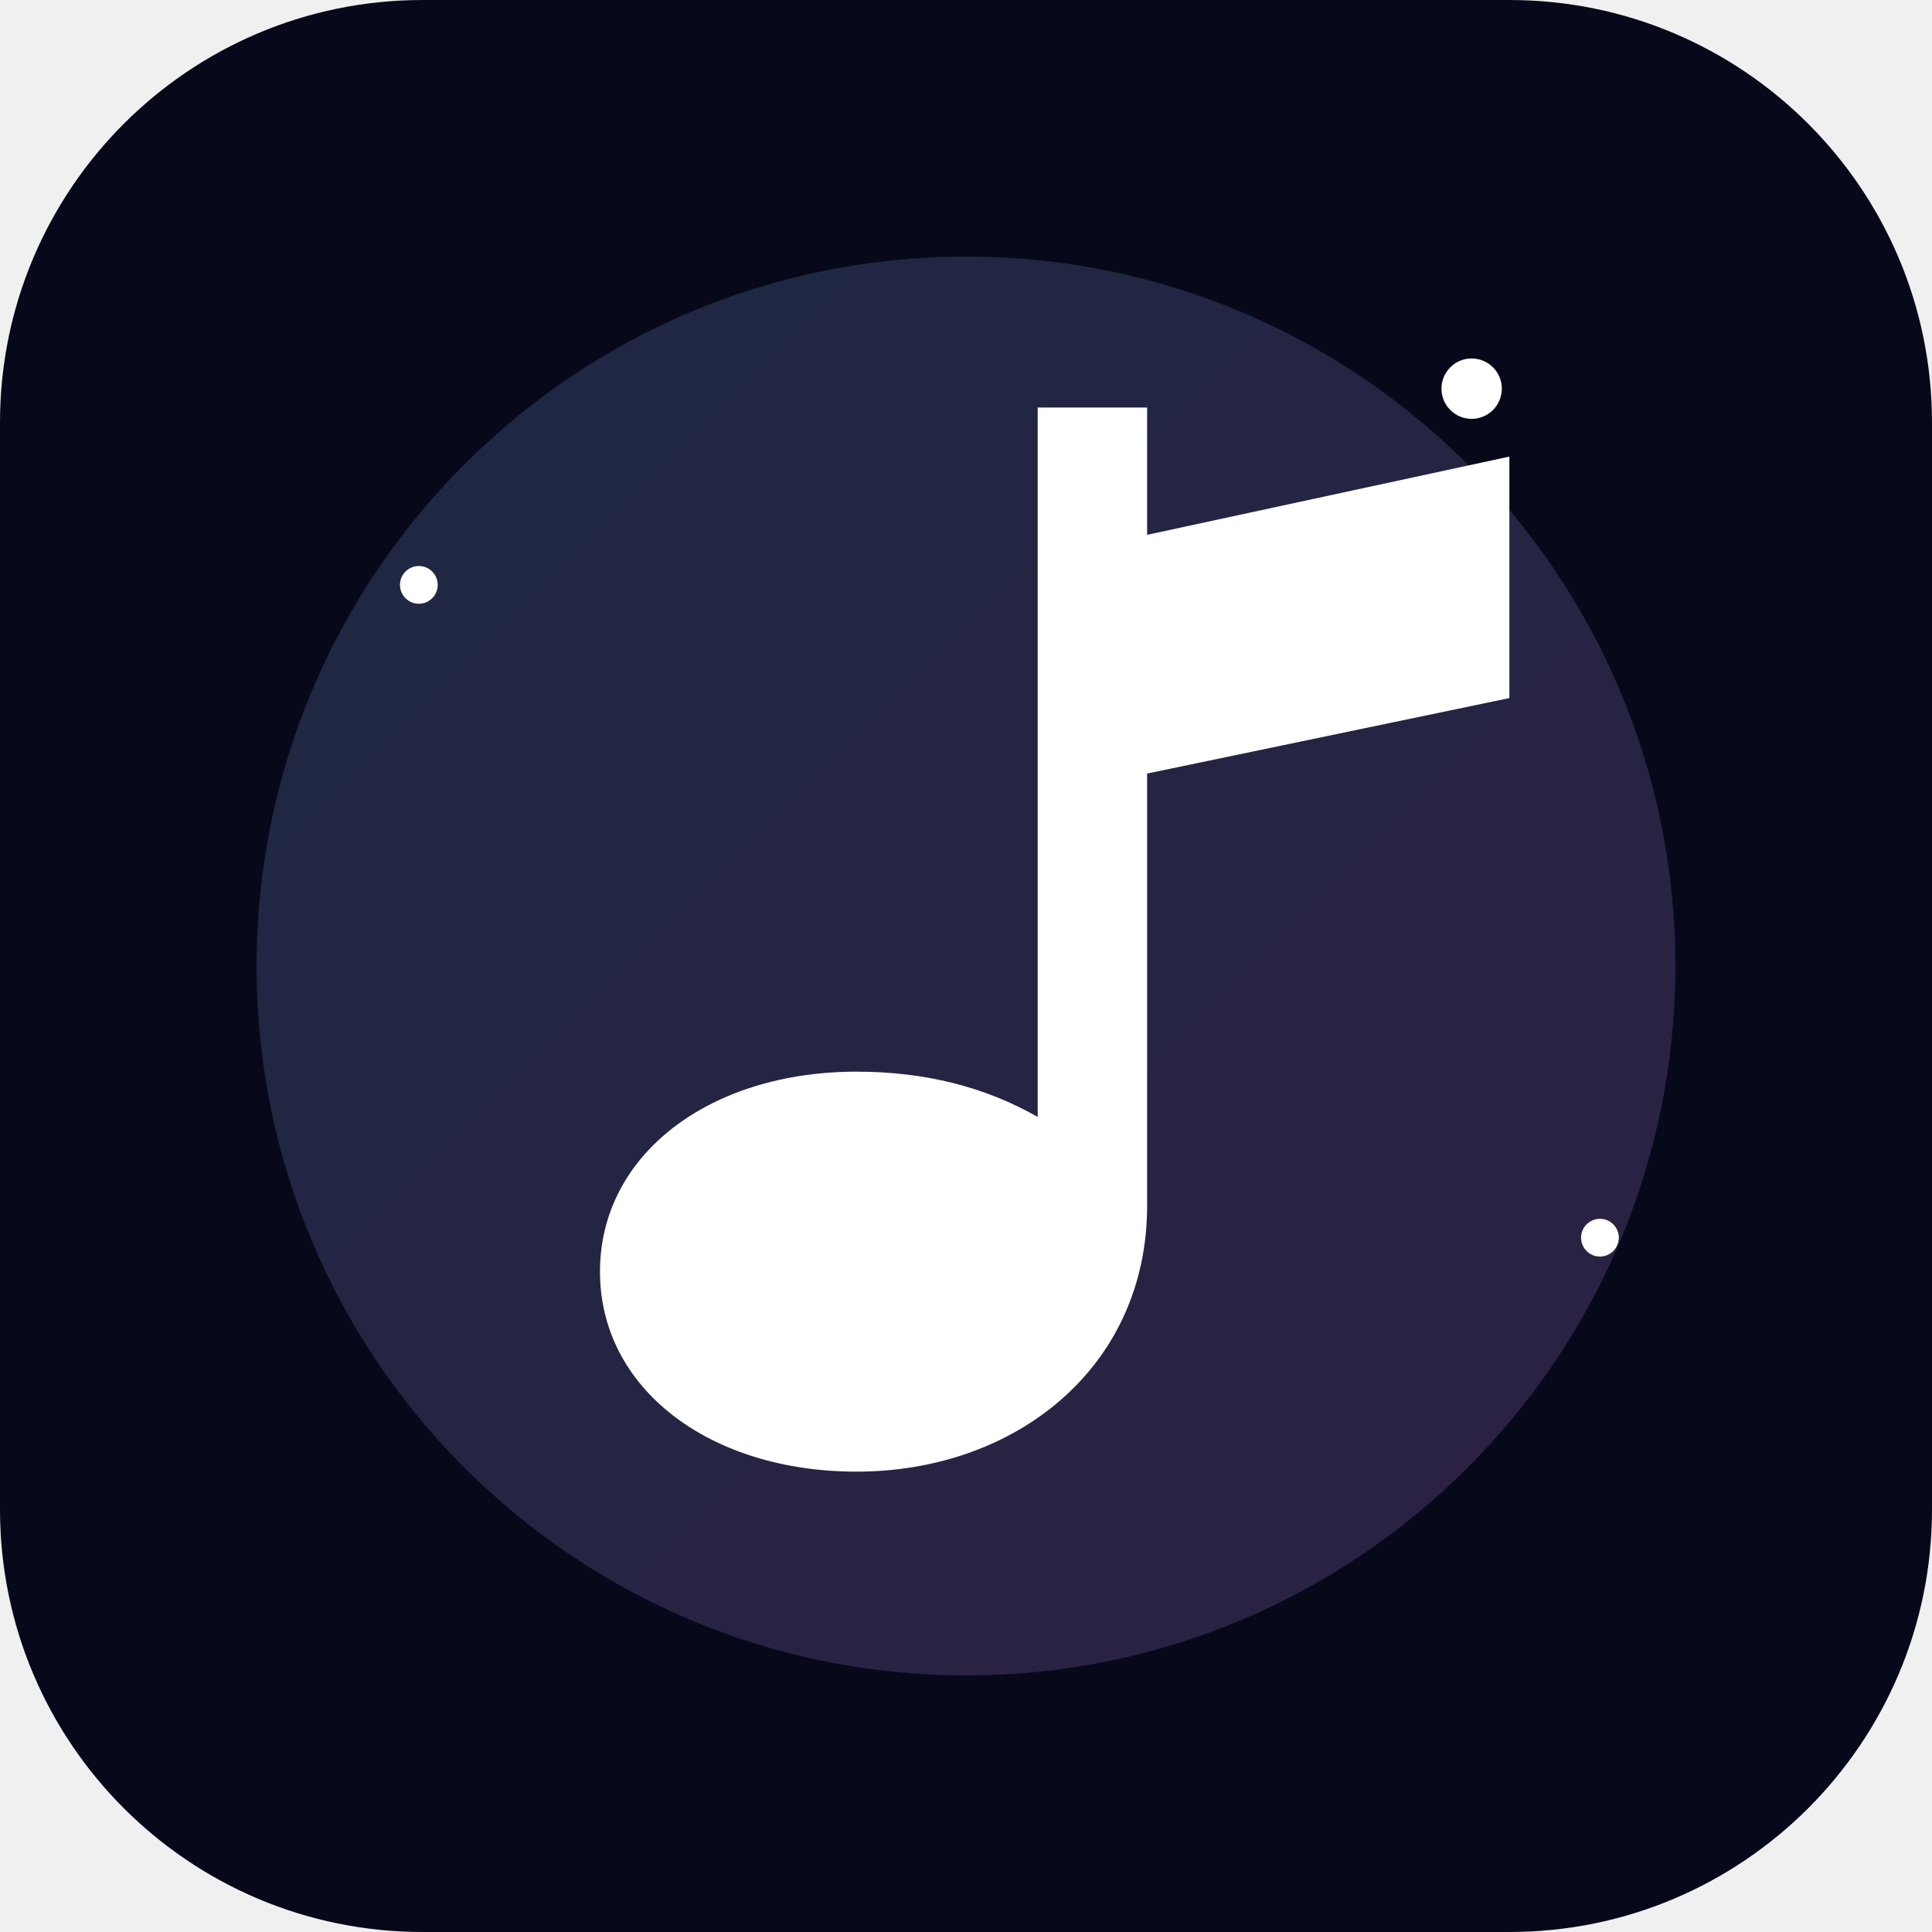
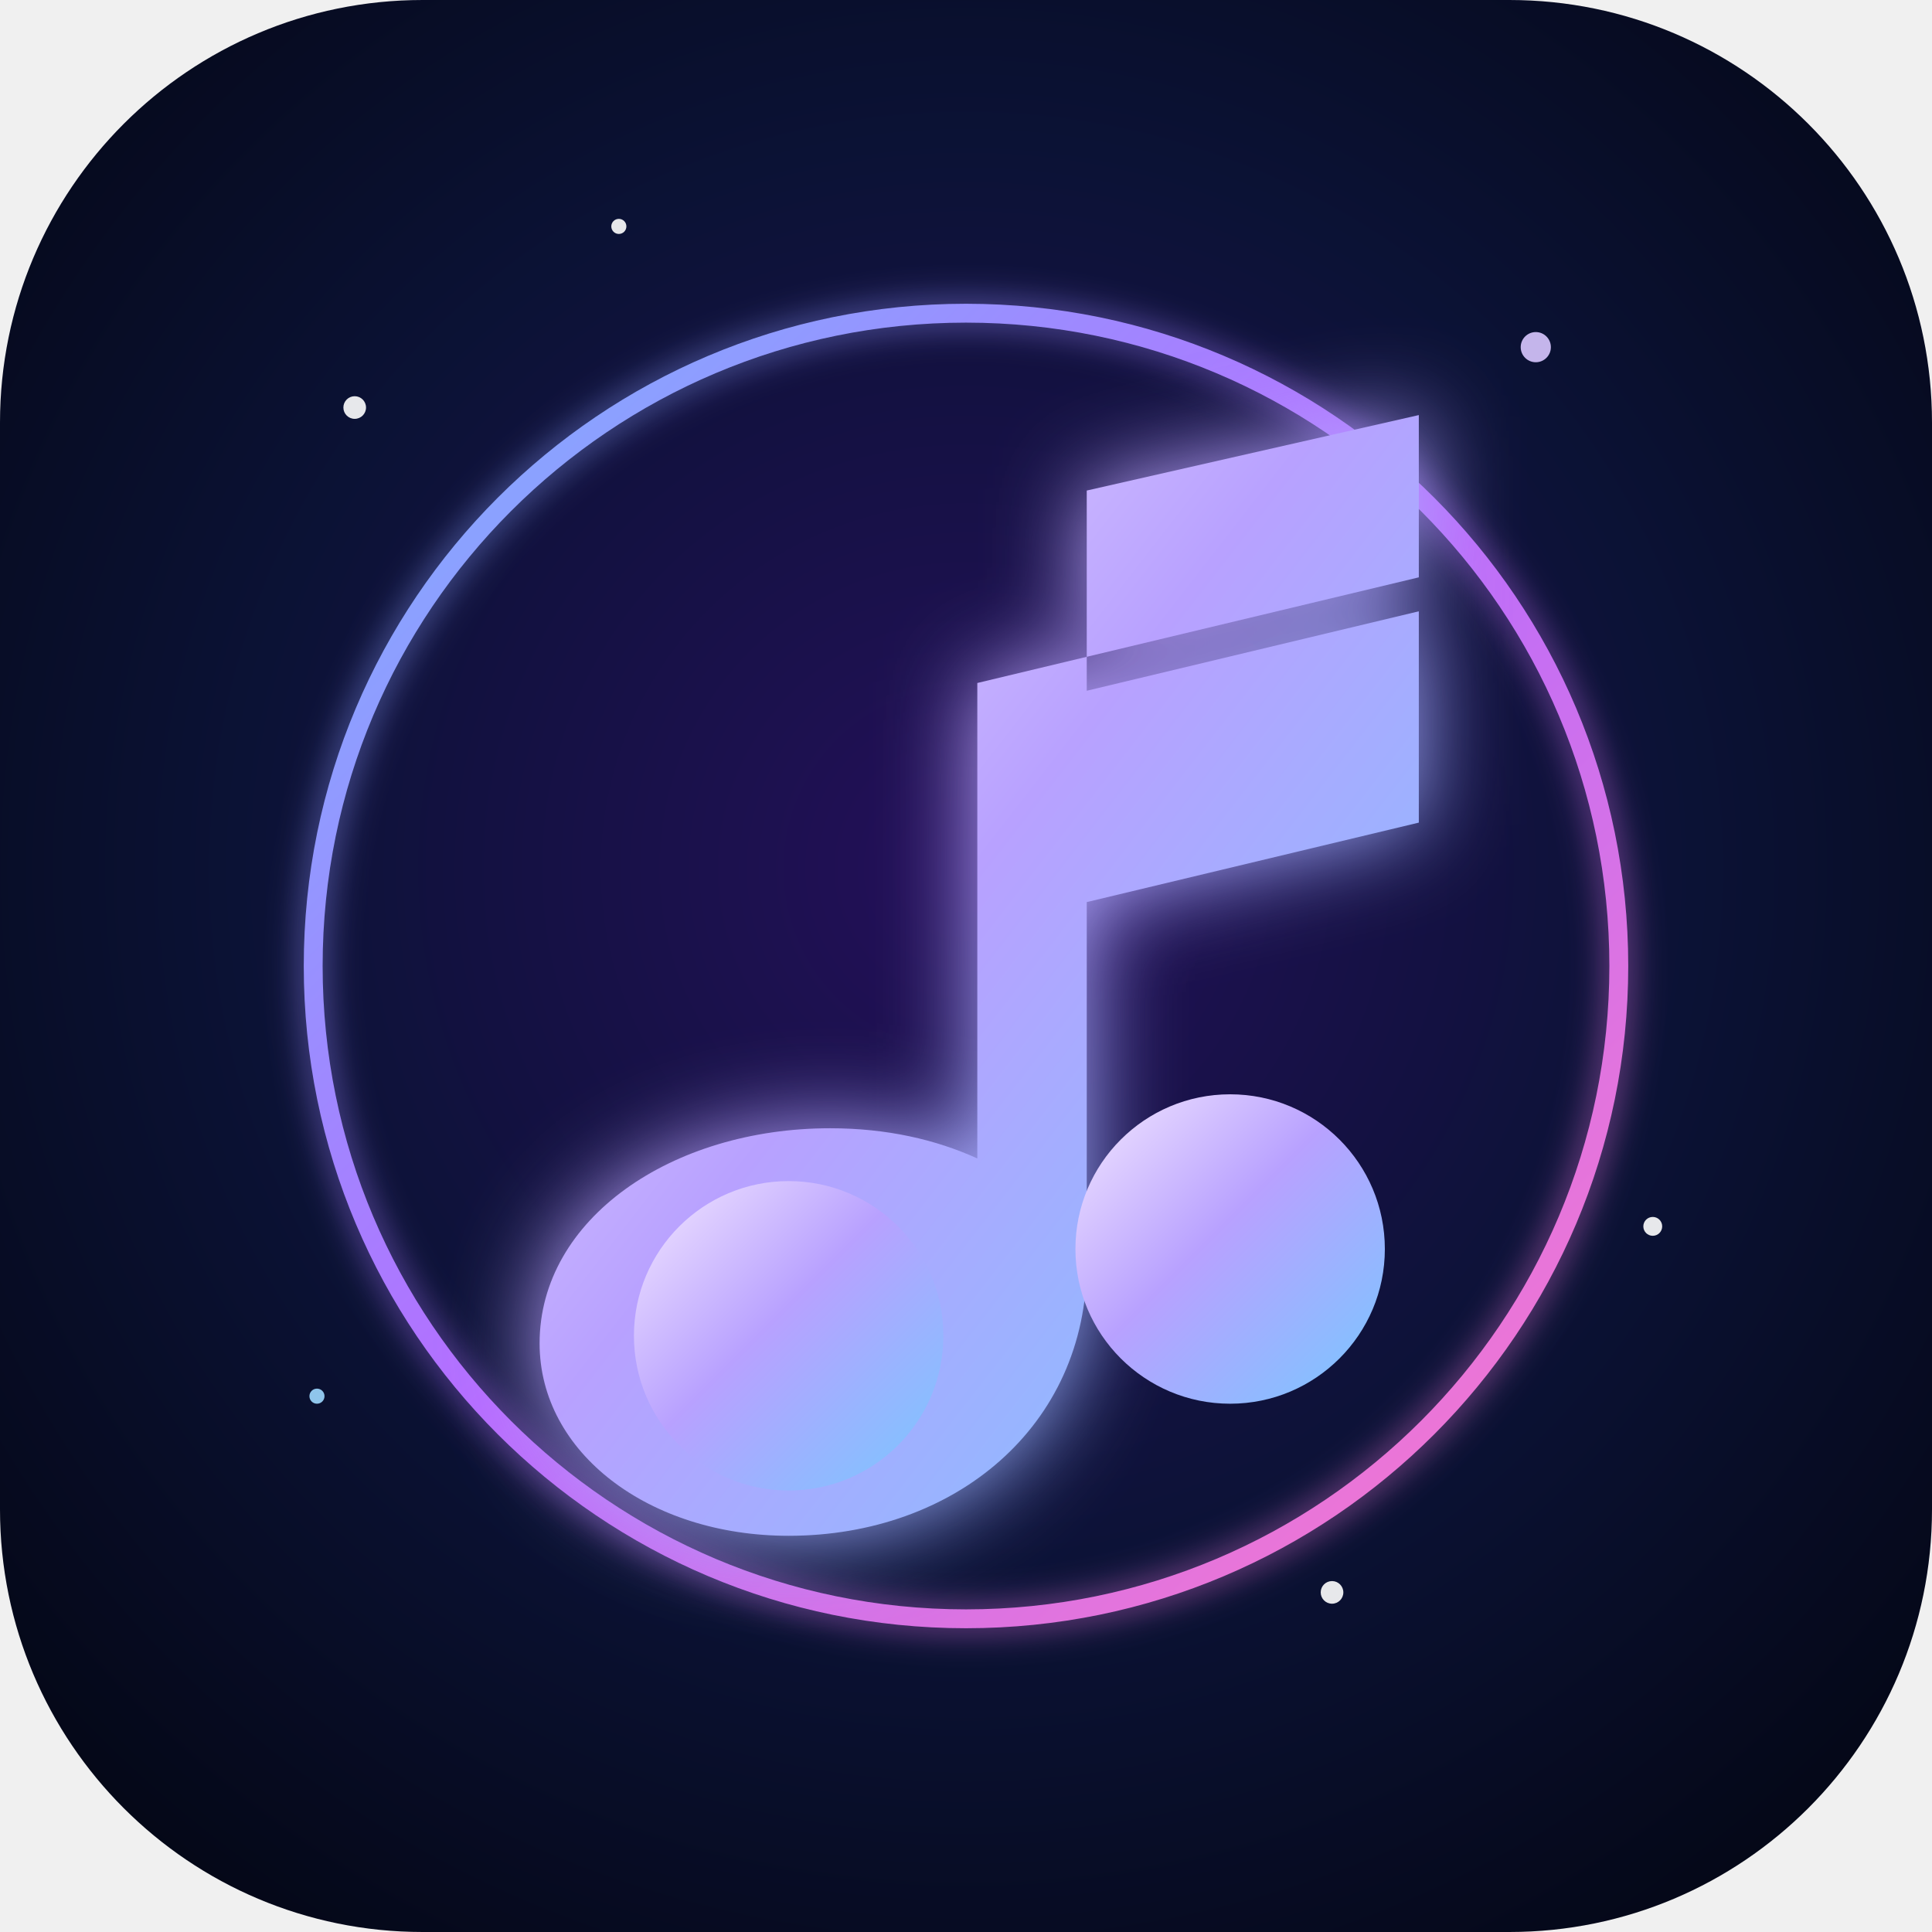
<svg xmlns="http://www.w3.org/2000/svg" viewBox="0 0 512 512">
  <defs>
-     <linearGradient id="g" x1="0" y1="0" x2="1" y2="1">
-       <stop stop-color="#79b8ff" />
-       <stop offset="1" stop-color="#d98cff" />
+     <radialGradient id="bg" cx="50%" cy="45%" r="75%">
+       <stop offset="0" stop-color="#24105a" />
+       <stop offset=".5" stop-color="#0b1235" />
+       <stop offset="1" stop-color="#02040d" />
+     </radialGradient>
+     <linearGradient id="ring" x1="0" y1="0" x2="1" y2="1">
+       <stop offset="0" stop-color="#79b8ff" />
+       <stop offset=".48" stop-color="#b56cff" />
+       <stop offset="1" stop-color="#ff79c8" />
    </linearGradient>
+     <linearGradient id="note" x1="0" y1="0" x2="1" y2="1">
+       <stop offset="0" stop-color="#f4e8ff" />
+       <stop offset=".45" stop-color="#b8a1ff" />
+       <stop offset="1" stop-color="#78c8ff" />
+     </linearGradient>
+     <filter id="glow" x="-80%" y="-80%" width="260%" height="260%">
+       <feGaussianBlur stdDeviation="12" result="b" />
+       <feMerge>
+         <feMergeNode in="b" />
+         <feMergeNode in="SourceGraphic" />
+       </feMerge>
+     </filter>
+     <filter id="soft" x="-50%" y="-50%" width="200%" height="200%">
+       <feGaussianBlur stdDeviation="4" />
+     </filter>
  </defs>
-   <rect width="512" height="512" rx="112" fill="#07091a" />
-   <circle cx="256" cy="256" r="188" fill="url(#g)" opacity=".18" />
-   <path d="M304 108v211.5c0 43-35 70.5-77 70.5-39 0-68-22-68-53s29-53 68-53c18 0 34 4 48 12V148l125-27v64l-96 20v114.5c0 43-35 70.5-77 70.5-39 0-68-22-68-53s29-53 68-53c18 0 34 4 48 12V108z" fill="#fff" />
-   <circle cx="390" cy="103" r="8" fill="#fff" />
-   <circle cx="111" cy="155" r="5" fill="#fff" />
-   <circle cx="424" cy="328" r="5" fill="#fff" />
+   <rect width="512" height="512" rx="112" fill="url(#bg)" />
+   <g opacity=".9">
+     <circle cx="94" cy="108" r="3" fill="#fff" />
+     <circle cx="407" cy="92" r="4" fill="#d8c7ff" />
+     <circle cx="438" cy="325" r="2.5" fill="#fff" />
+     <circle cx="84" cy="370" r="2" fill="#9dd8ff" />
+     <circle cx="164" cy="60" r="2" fill="#fff" />
+     <circle cx="353" cy="422" r="3" fill="#fff" />
+   </g>
+   <circle cx="256" cy="256" r="173" fill="none" stroke="url(#ring)" stroke-width="9" opacity=".38" filter="url(#soft)" />
+   <circle cx="256" cy="256" r="173" fill="none" stroke="url(#ring)" stroke-width="5" />
+   <g filter="url(#glow)" fill="url(#note)">
+     <path d="M288 130v205c0 43-35 72-79 72-37 0-66-22-66-51 0-33 35-57 77-57 15 0 28 3 39 8V181l117-28v65l-117 28v-56l117-28v-52z" />
+   </g>
+   <circle cx="209" cy="354" r="41" fill="url(#note)" />
+   <circle cx="326" cy="331" r="41" fill="url(#note)" />
</svg>
